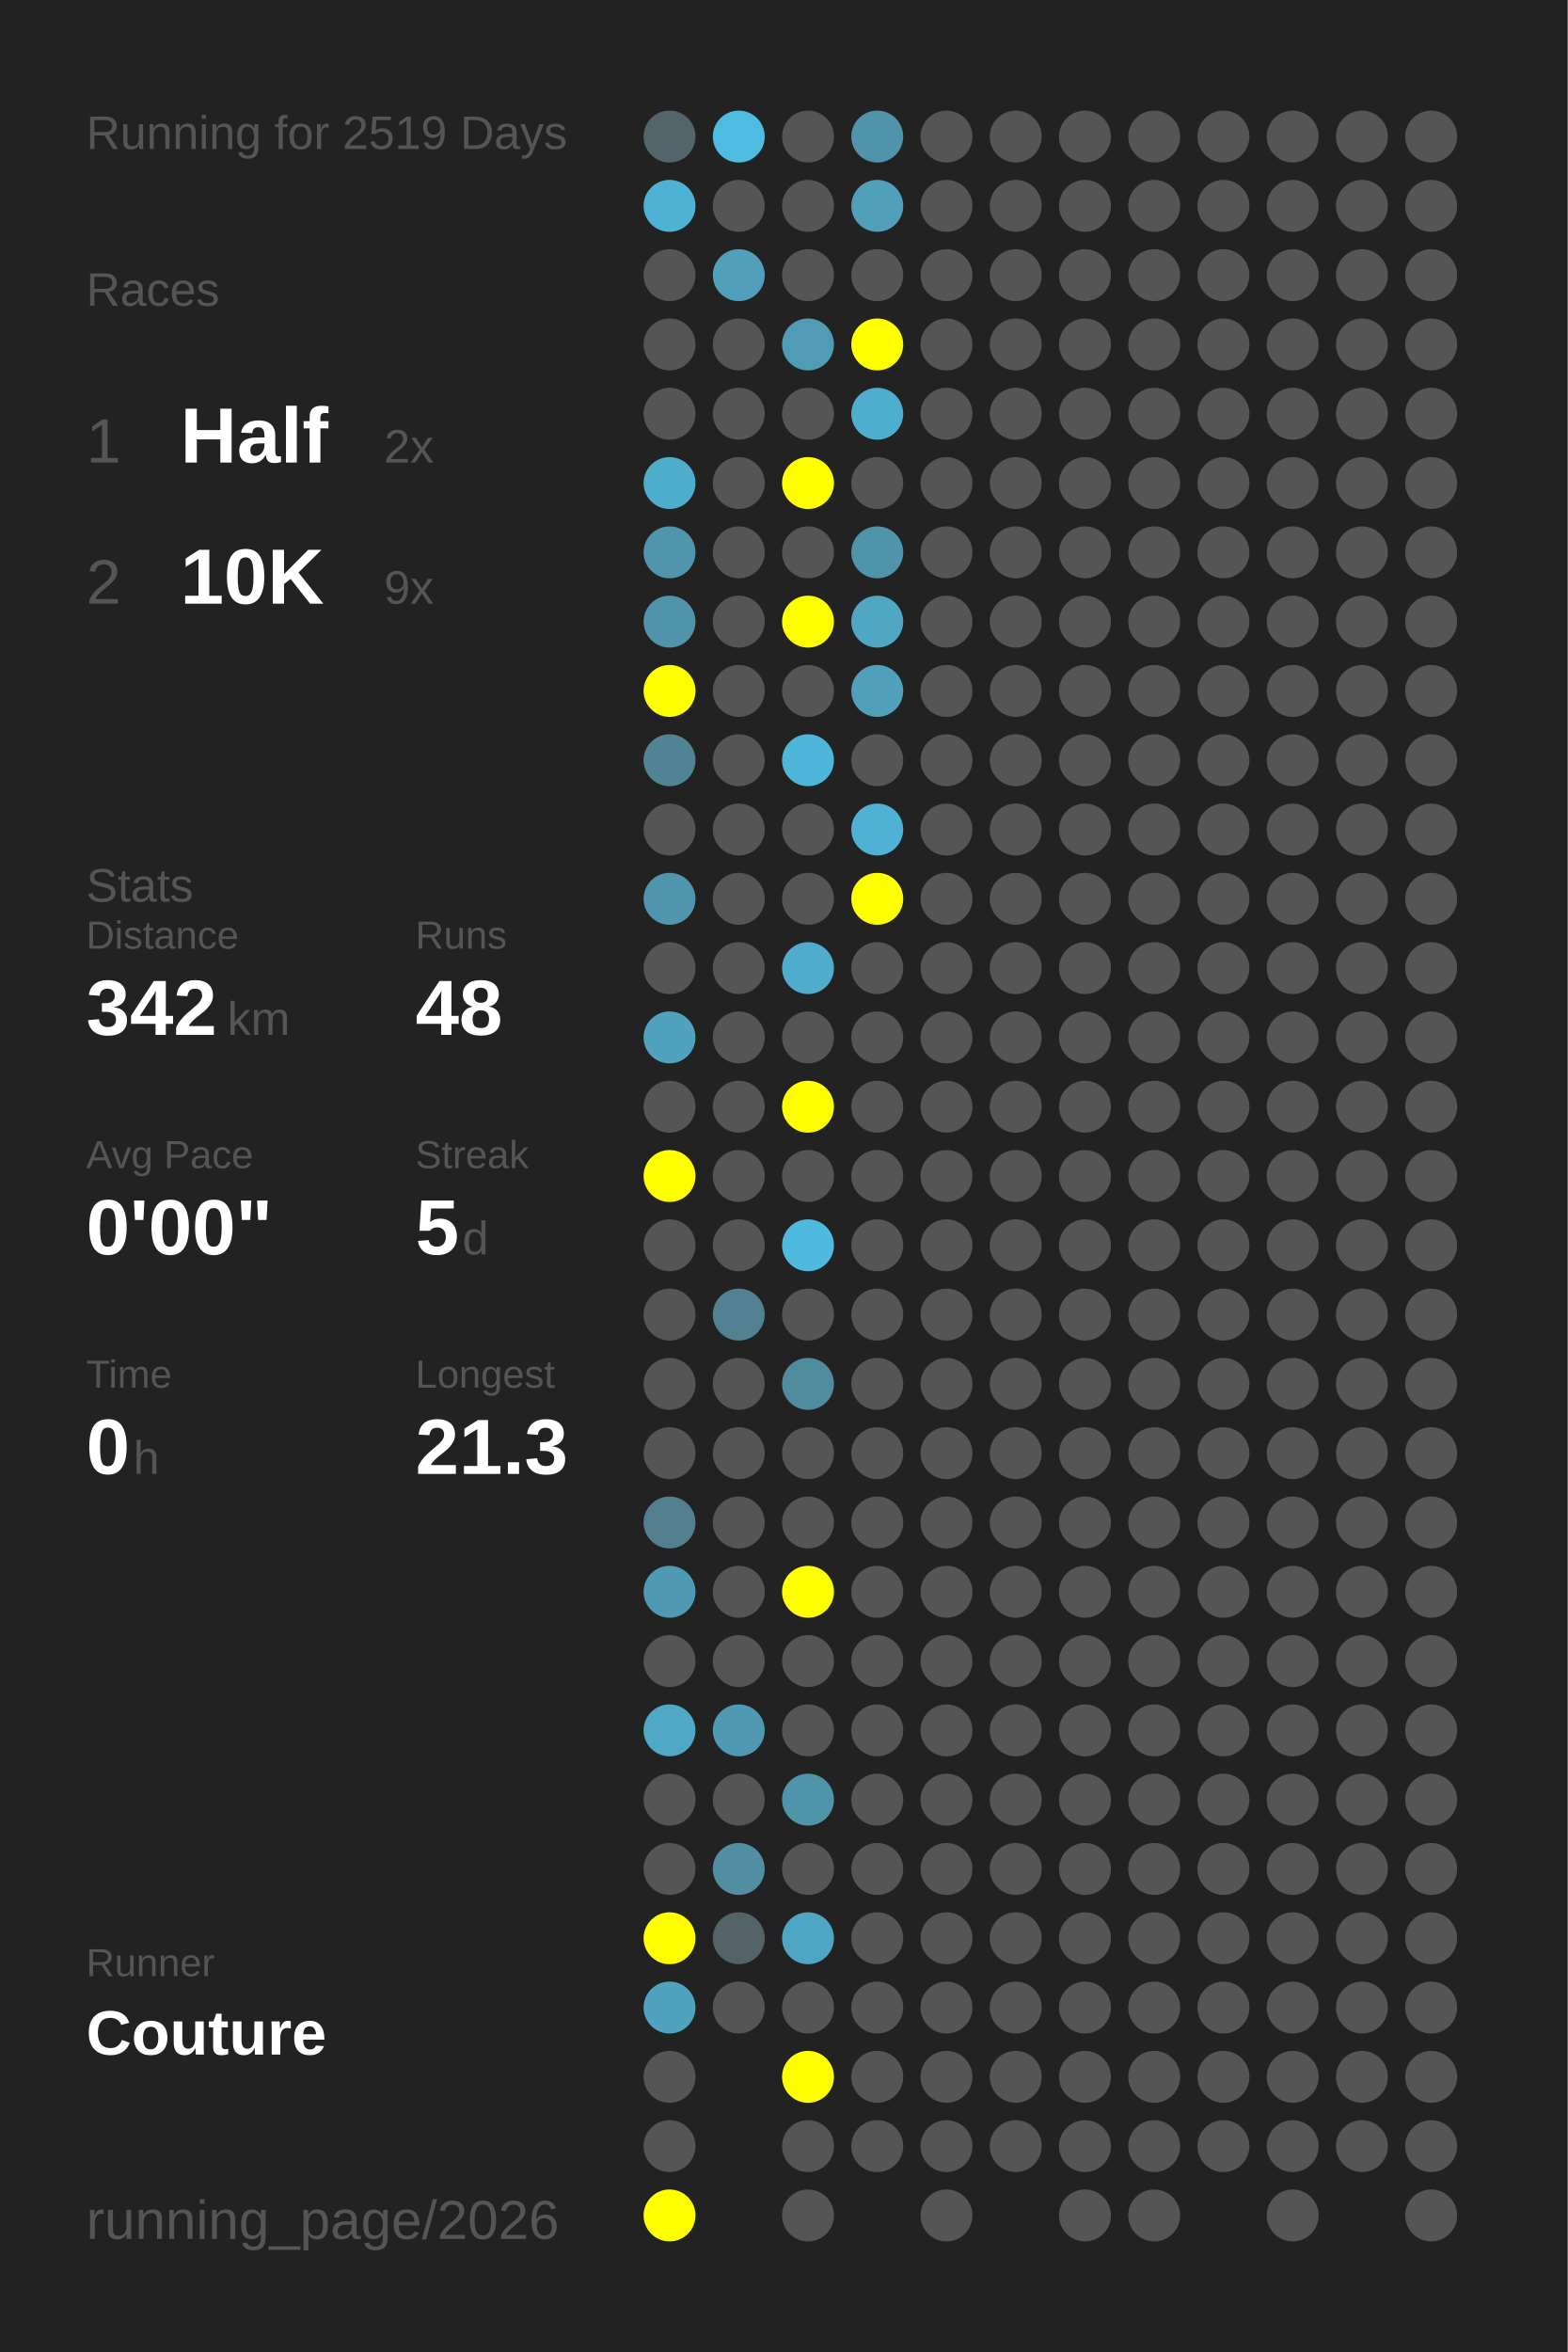
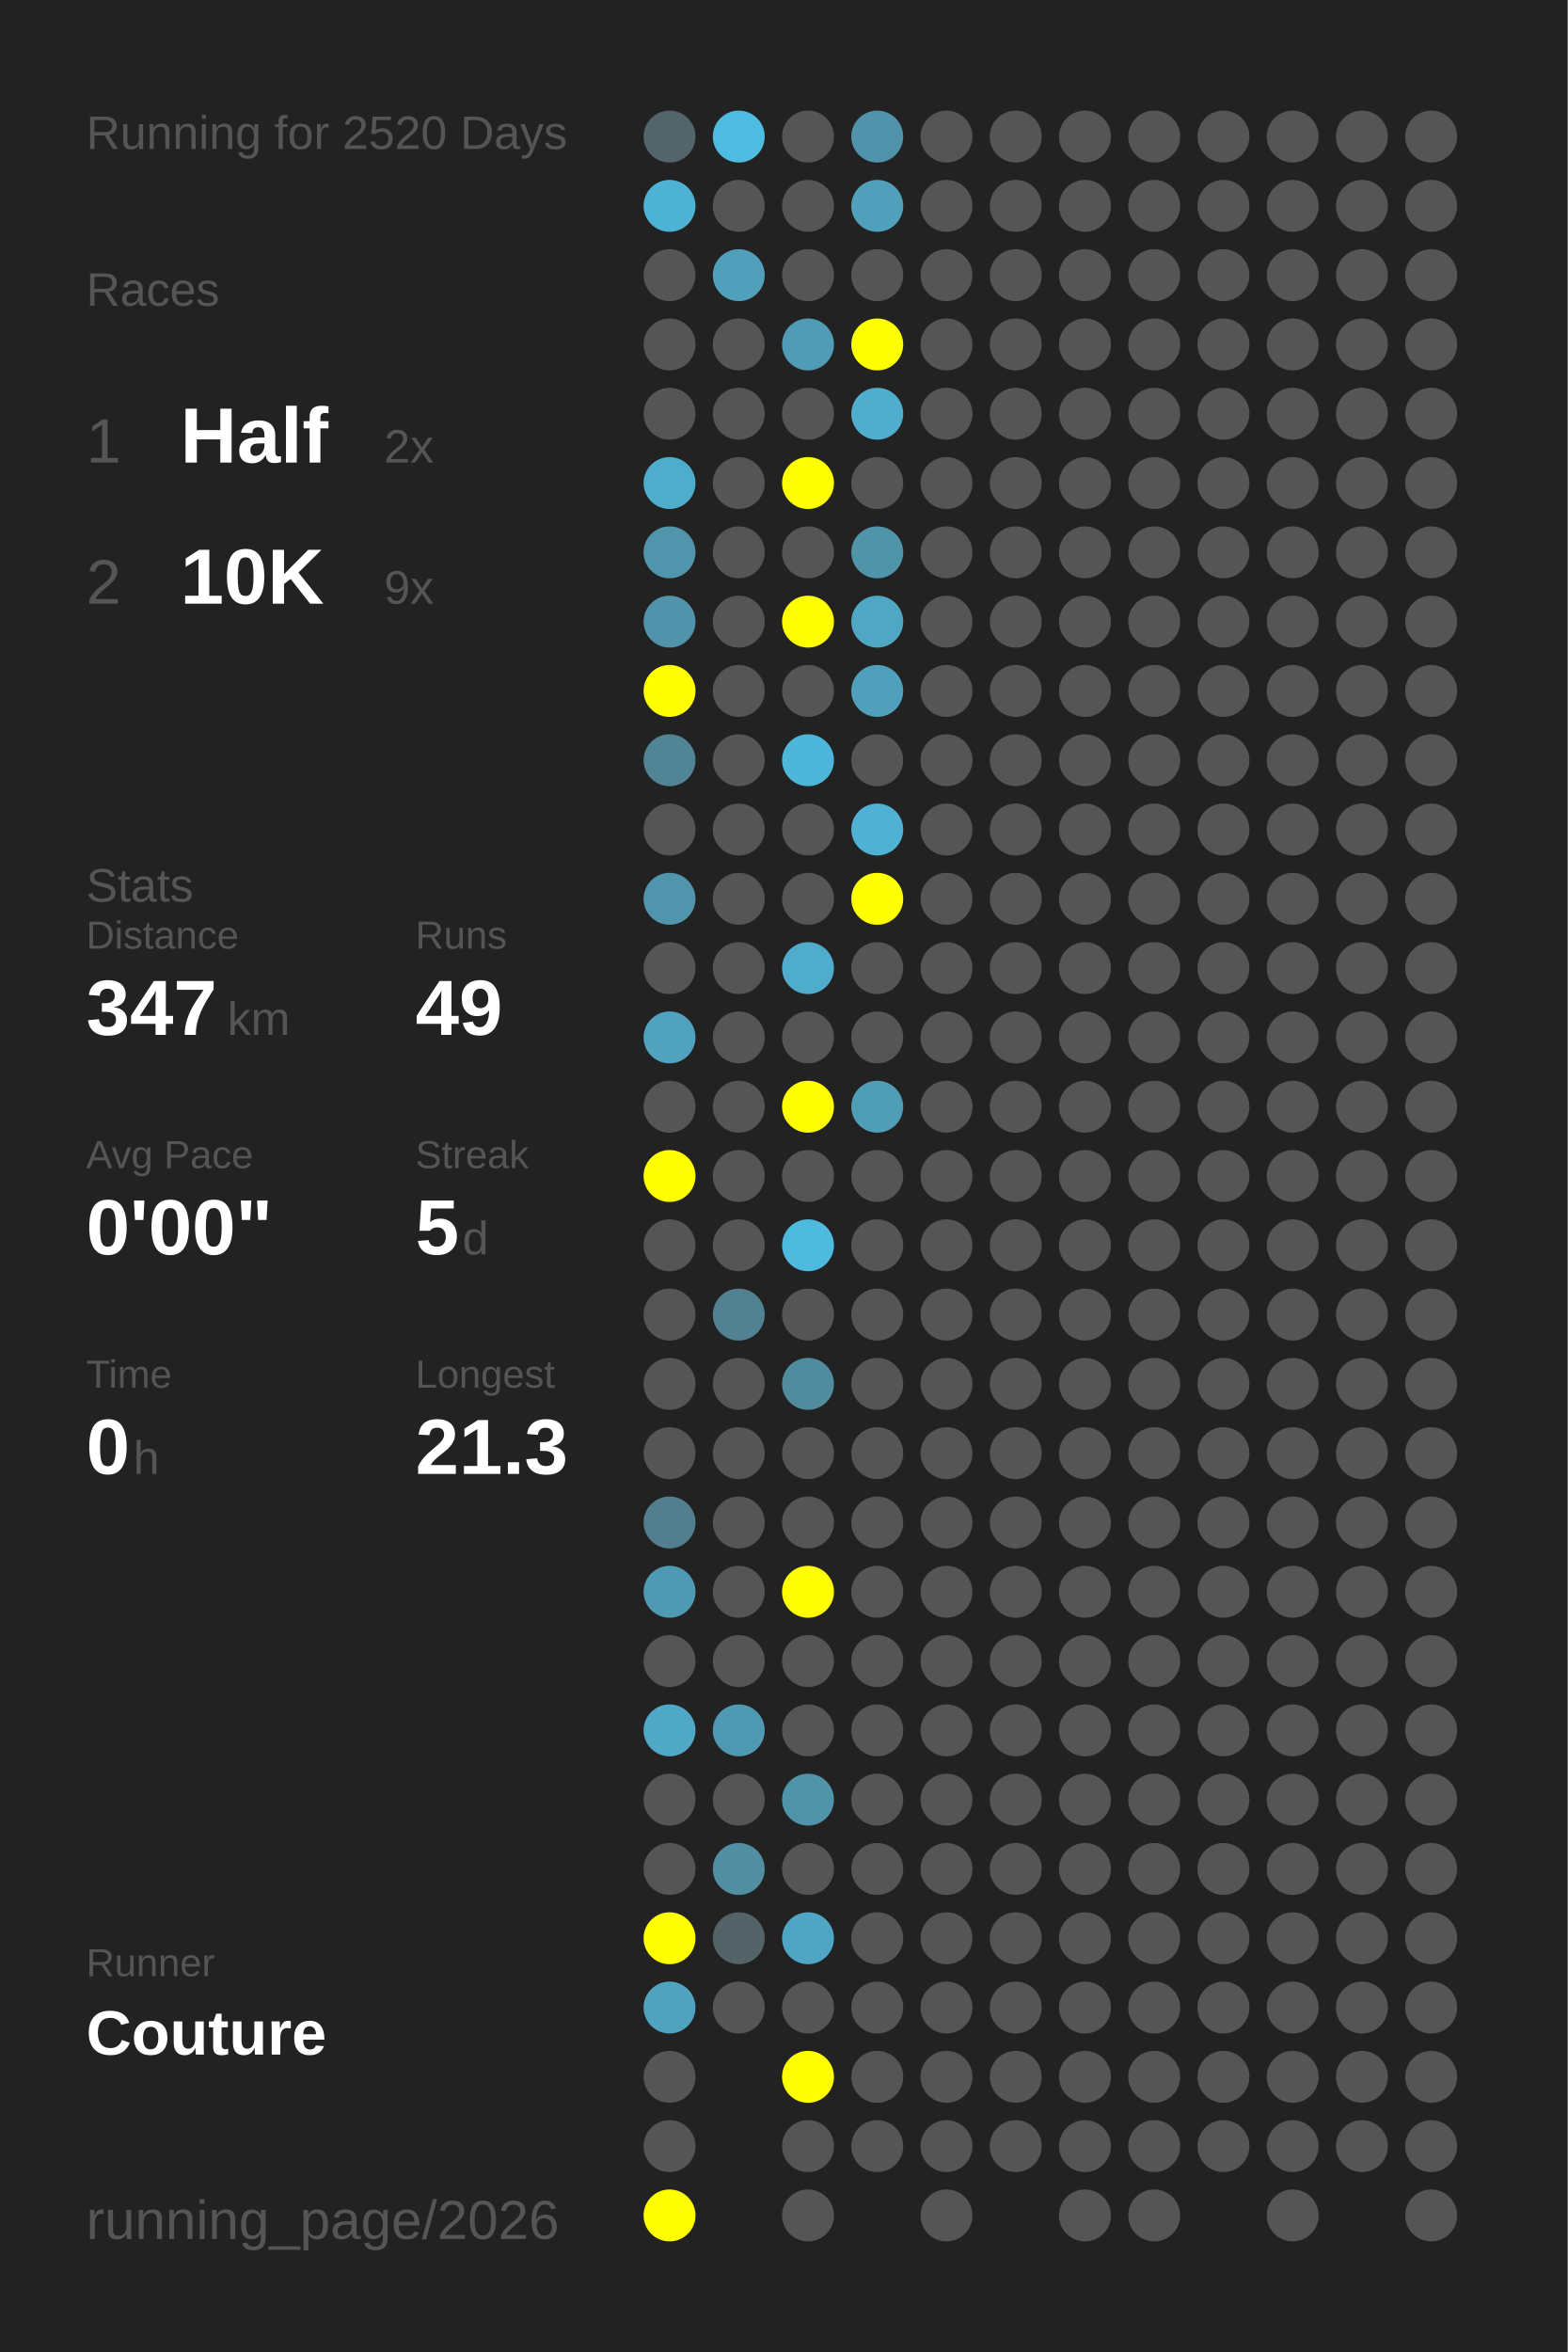
<svg xmlns="http://www.w3.org/2000/svg" baseProfile="full" height="300mm" version="1.1" viewBox="0,0,200,300" width="200mm">
  <defs />
  <rect fill="#222222" height="300" width="200" x="0" y="0" />
-   <text fill="#555555" style="font-size:6px; font-family:Arial;" x="11" y="19">Running for 2519 Days</text>
+   <text fill="#555555" style="font-size:6px; font-family:Arial;" x="11" y="19">Running for 2520 Days</text>
  <text fill="#555555" style="font-size:6px; font-family:Arial;" x="11" y="39">Races</text>
  <text fill="#555555" style="font-size:8px; font-family:Arial;" x="11" y="59">1</text>
  <text fill="#FFFFFF" style="font-size:10px; font-family:Arial; font-weight:bold;" x="23" y="59">Half</text>
  <text fill="#555555" style="font-size:6px; font-family:Arial;" x="49" y="59">2x</text>
  <text fill="#555555" style="font-size:8px; font-family:Arial;" x="11" y="77">2</text>
  <text fill="#FFFFFF" style="font-size:10px; font-family:Arial; font-weight:bold;" x="23" y="77">10K</text>
  <text fill="#555555" style="font-size:6px; font-family:Arial;" x="49" y="77">9x</text>
  <text fill="#555555" style="font-size:6px; font-family:Arial;" x="11" y="115">Stats</text>
  <text fill="#555555" style="font-size:5px; font-family:Arial;" x="11" y="121">Distance</text>
-   <text fill="#FFFFFF" style="font-size:10px; font-family:Arial; font-weight:bold;" x="11" y="132">342</text>
+   <text fill="#FFFFFF" style="font-size:10px; font-family:Arial; font-weight:bold;" x="11" y="132">347</text>
  <text fill="#555555" style="font-size:6px; font-family:Arial;" x="29" y="132">km</text>
  <text fill="#555555" style="font-size:5px; font-family:Arial;" x="53" y="121">Runs</text>
-   <text fill="#FFFFFF" style="font-size:10px; font-family:Arial; font-weight:bold;" x="53" y="132">48</text>
+   <text fill="#FFFFFF" style="font-size:10px; font-family:Arial; font-weight:bold;" x="53" y="132">49</text>
  <text fill="#555555" style="font-size:5px; font-family:Arial;" x="11" y="149">Avg Pace</text>
  <text fill="#FFFFFF" style="font-size:10px; font-family:Arial; font-weight:bold;" x="11" y="160">0'00"</text>
  <text fill="#555555" style="font-size:5px; font-family:Arial;" x="53" y="149">Streak</text>
  <text fill="#FFFFFF" style="font-size:10px; font-family:Arial; font-weight:bold;" x="53" y="160">5</text>
  <text fill="#555555" style="font-size:6px; font-family:Arial;" x="59" y="160">d</text>
  <text fill="#555555" style="font-size:5px; font-family:Arial;" x="11" y="177">Time</text>
  <text fill="#FFFFFF" style="font-size:10px; font-family:Arial; font-weight:bold;" x="11" y="188">0</text>
  <text fill="#555555" style="font-size:6px; font-family:Arial;" x="17" y="188">h</text>
  <text fill="#555555" style="font-size:5px; font-family:Arial;" x="53" y="177">Longest</text>
  <text fill="#FFFFFF" style="font-size:10px; font-family:Arial; font-weight:bold;" x="53" y="188">21.3</text>
  <text fill="#555555" style="font-size:5px; font-family:Arial;" x="11" y="252.065">Runner</text>
  <text fill="#FFFFFF" style="font-size:8px; font-family:Arial; font-weight:bold;" x="11" y="262.065">Couture</text>
  <text fill="#555555" style="font-size:7px; font-family:Arial;" x="11" y="285.581">running_page/2026</text>
  <circle cx="85.417" cy="17.419" fill="#53656a" r="3.312" />
  <circle cx="85.417" cy="26.258" fill="#4eb2d4" r="3.312" />
  <circle cx="85.417" cy="35.097" fill="#555555" r="3.312" />
  <circle cx="85.417" cy="43.935" fill="#555555" r="3.312" />
  <circle cx="85.417" cy="52.774" fill="#555555" r="3.312" />
  <circle cx="85.417" cy="61.613" fill="#4fadcc" r="3.312" />
  <circle cx="85.417" cy="70.452" fill="#5095ac" r="3.312" />
  <circle cx="85.417" cy="79.29" fill="#5093aa" r="3.312" />
  <circle cx="85.417" cy="88.129" fill="#FFFF00" r="3.312" />
  <circle cx="85.417" cy="96.968" fill="#518495" r="3.312" />
  <circle cx="85.417" cy="105.806" fill="#555555" r="3.312" />
  <circle cx="85.417" cy="114.645" fill="#5095ac" r="3.312" />
  <circle cx="85.417" cy="123.484" fill="#555555" r="3.312" />
  <circle cx="85.417" cy="132.323" fill="#50a2be" r="3.312" />
  <circle cx="85.417" cy="141.161" fill="#555555" r="3.312" />
  <circle cx="85.417" cy="150" fill="#FFFF00" r="3.312" />
  <circle cx="85.417" cy="158.839" fill="#555555" r="3.312" />
  <circle cx="85.417" cy="167.677" fill="#555555" r="3.312" />
  <circle cx="85.417" cy="176.516" fill="#555555" r="3.312" />
  <circle cx="85.417" cy="185.355" fill="#555555" r="3.312" />
  <circle cx="85.417" cy="194.194" fill="#527e8d" r="3.312" />
  <circle cx="85.417" cy="203.032" fill="#5099b2" r="3.312" />
  <circle cx="85.417" cy="211.871" fill="#555555" r="3.312" />
  <circle cx="85.417" cy="220.71" fill="#4fa8c6" r="3.312" />
  <circle cx="85.417" cy="229.548" fill="#555555" r="3.312" />
  <circle cx="85.417" cy="238.387" fill="#555555" r="3.312" />
  <circle cx="85.417" cy="247.226" fill="#FFFF00" r="3.312" />
  <circle cx="85.417" cy="256.065" fill="#4fa3bf" r="3.312" />
  <circle cx="85.417" cy="264.903" fill="#555555" r="3.312" />
  <circle cx="85.417" cy="273.742" fill="#555555" r="3.312" />
  <circle cx="85.417" cy="282.581" fill="#FFFF00" r="3.312" />
  <circle cx="94.25" cy="17.419" fill="#4ebce1" r="3.312" />
  <circle cx="94.25" cy="26.258" fill="#555555" r="3.312" />
  <circle cx="94.25" cy="35.097" fill="#50a0bb" r="3.312" />
  <circle cx="94.25" cy="43.935" fill="#555555" r="3.312" />
  <circle cx="94.25" cy="52.774" fill="#555555" r="3.312" />
  <circle cx="94.25" cy="61.613" fill="#555555" r="3.312" />
  <circle cx="94.25" cy="70.452" fill="#555555" r="3.312" />
  <circle cx="94.25" cy="79.29" fill="#555555" r="3.312" />
  <circle cx="94.25" cy="88.129" fill="#555555" r="3.312" />
  <circle cx="94.25" cy="96.968" fill="#555555" r="3.312" />
  <circle cx="94.25" cy="105.806" fill="#555555" r="3.312" />
  <circle cx="94.25" cy="114.645" fill="#555555" r="3.312" />
  <circle cx="94.25" cy="123.484" fill="#555555" r="3.312" />
  <circle cx="94.25" cy="132.323" fill="#555555" r="3.312" />
  <circle cx="94.25" cy="141.161" fill="#555555" r="3.312" />
  <circle cx="94.25" cy="150" fill="#555555" r="3.312" />
  <circle cx="94.25" cy="158.839" fill="#555555" r="3.312" />
  <circle cx="94.25" cy="167.677" fill="#528292" r="3.312" />
  <circle cx="94.25" cy="176.516" fill="#555555" r="3.312" />
  <circle cx="94.25" cy="185.355" fill="#555555" r="3.312" />
  <circle cx="94.25" cy="194.194" fill="#555555" r="3.312" />
  <circle cx="94.25" cy="203.032" fill="#555555" r="3.312" />
  <circle cx="94.25" cy="211.871" fill="#555555" r="3.312" />
  <circle cx="94.25" cy="220.71" fill="#5099b2" r="3.312" />
  <circle cx="94.25" cy="229.548" fill="#555555" r="3.312" />
  <circle cx="94.25" cy="238.387" fill="#518ea2" r="3.312" />
  <circle cx="94.25" cy="247.226" fill="#546368" r="3.312" />
  <circle cx="94.25" cy="256.065" fill="#555555" r="3.312" />
  <circle cx="103.083" cy="17.419" fill="#555555" r="3.312" />
  <circle cx="103.083" cy="26.258" fill="#555555" r="3.312" />
  <circle cx="103.083" cy="35.097" fill="#555555" r="3.312" />
  <circle cx="103.083" cy="43.935" fill="#509bb5" r="3.312" />
  <circle cx="103.083" cy="52.774" fill="#555555" r="3.312" />
  <circle cx="103.083" cy="61.613" fill="#FFFF00" r="3.312" />
  <circle cx="103.083" cy="70.452" fill="#555555" r="3.312" />
  <circle cx="103.083" cy="79.29" fill="#FFFF00" r="3.312" />
  <circle cx="103.083" cy="88.129" fill="#555555" r="3.312" />
  <circle cx="103.083" cy="96.968" fill="#4eb6d9" r="3.312" />
  <circle cx="103.083" cy="105.806" fill="#555555" r="3.312" />
  <circle cx="103.083" cy="114.645" fill="#555555" r="3.312" />
  <circle cx="103.083" cy="123.484" fill="#4faccc" r="3.312" />
  <circle cx="103.083" cy="132.323" fill="#555555" r="3.312" />
  <circle cx="103.083" cy="141.161" fill="#FFFF00" r="3.312" />
  <circle cx="103.083" cy="150" fill="#555555" r="3.312" />
  <circle cx="103.083" cy="158.839" fill="#4ebade" r="3.312" />
  <circle cx="103.083" cy="167.677" fill="#555555" r="3.312" />
  <circle cx="103.083" cy="176.516" fill="#518b9e" r="3.312" />
  <circle cx="103.083" cy="185.355" fill="#555555" r="3.312" />
  <circle cx="103.083" cy="194.194" fill="#555555" r="3.312" />
  <circle cx="103.083" cy="203.032" fill="#FFFF00" r="3.312" />
  <circle cx="103.083" cy="211.871" fill="#555555" r="3.312" />
  <circle cx="103.083" cy="220.71" fill="#555555" r="3.312" />
  <circle cx="103.083" cy="229.548" fill="#5094aa" r="3.312" />
  <circle cx="103.083" cy="238.387" fill="#555555" r="3.312" />
  <circle cx="103.083" cy="247.226" fill="#4fa6c4" r="3.312" />
  <circle cx="103.083" cy="256.065" fill="#555555" r="3.312" />
  <circle cx="103.083" cy="264.903" fill="#FFFF00" r="3.312" />
  <circle cx="103.083" cy="273.742" fill="#555555" r="3.312" />
  <circle cx="103.083" cy="282.581" fill="#555555" r="3.312" />
  <circle cx="111.917" cy="17.419" fill="#5093aa" r="3.312" />
  <circle cx="111.917" cy="26.258" fill="#50a0bc" r="3.312" />
  <circle cx="111.917" cy="35.097" fill="#555555" r="3.312" />
  <circle cx="111.917" cy="43.935" fill="#FFFF00" r="3.312" />
  <circle cx="111.917" cy="52.774" fill="#4faece" r="3.312" />
  <circle cx="111.917" cy="61.613" fill="#555555" r="3.312" />
  <circle cx="111.917" cy="70.452" fill="#5094aa" r="3.312" />
  <circle cx="111.917" cy="79.29" fill="#4fa7c4" r="3.312" />
  <circle cx="111.917" cy="88.129" fill="#50a0bb" r="3.312" />
  <circle cx="111.917" cy="96.968" fill="#555555" r="3.312" />
  <circle cx="111.917" cy="105.806" fill="#4fb1d3" r="3.312" />
  <circle cx="111.917" cy="114.645" fill="#FFFF00" r="3.312" />
  <circle cx="111.917" cy="123.484" fill="#555555" r="3.312" />
  <circle cx="111.917" cy="132.323" fill="#555555" r="3.312" />
-   <circle cx="111.917" cy="141.161" fill="#555555" r="3.312" />
+   <circle cx="111.917" cy="141.161" fill="#509db6" r="3.312" />
  <circle cx="111.917" cy="150" fill="#555555" r="3.312" />
  <circle cx="111.917" cy="158.839" fill="#555555" r="3.312" />
  <circle cx="111.917" cy="167.677" fill="#555555" r="3.312" />
  <circle cx="111.917" cy="176.516" fill="#555555" r="3.312" />
  <circle cx="111.917" cy="185.355" fill="#555555" r="3.312" />
  <circle cx="111.917" cy="194.194" fill="#555555" r="3.312" />
  <circle cx="111.917" cy="203.032" fill="#555555" r="3.312" />
  <circle cx="111.917" cy="211.871" fill="#555555" r="3.312" />
  <circle cx="111.917" cy="220.71" fill="#555555" r="3.312" />
  <circle cx="111.917" cy="229.548" fill="#555555" r="3.312" />
  <circle cx="111.917" cy="238.387" fill="#555555" r="3.312" />
  <circle cx="111.917" cy="247.226" fill="#555555" r="3.312" />
  <circle cx="111.917" cy="256.065" fill="#555555" r="3.312" />
  <circle cx="111.917" cy="264.903" fill="#555555" r="3.312" />
  <circle cx="111.917" cy="273.742" fill="#555555" r="3.312" />
  <circle cx="120.75" cy="17.419" fill="#555555" r="3.312" />
  <circle cx="120.75" cy="26.258" fill="#555555" r="3.312" />
  <circle cx="120.75" cy="35.097" fill="#555555" r="3.312" />
  <circle cx="120.75" cy="43.935" fill="#555555" r="3.312" />
  <circle cx="120.75" cy="52.774" fill="#555555" r="3.312" />
  <circle cx="120.75" cy="61.613" fill="#555555" r="3.312" />
  <circle cx="120.75" cy="70.452" fill="#555555" r="3.312" />
  <circle cx="120.75" cy="79.29" fill="#555555" r="3.312" />
  <circle cx="120.75" cy="88.129" fill="#555555" r="3.312" />
  <circle cx="120.75" cy="96.968" fill="#555555" r="3.312" />
  <circle cx="120.75" cy="105.806" fill="#555555" r="3.312" />
  <circle cx="120.75" cy="114.645" fill="#555555" r="3.312" />
  <circle cx="120.75" cy="123.484" fill="#555555" r="3.312" />
  <circle cx="120.75" cy="132.323" fill="#555555" r="3.312" />
  <circle cx="120.75" cy="141.161" fill="#555555" r="3.312" />
  <circle cx="120.75" cy="150" fill="#555555" r="3.312" />
  <circle cx="120.75" cy="158.839" fill="#555555" r="3.312" />
  <circle cx="120.75" cy="167.677" fill="#555555" r="3.312" />
  <circle cx="120.75" cy="176.516" fill="#555555" r="3.312" />
  <circle cx="120.75" cy="185.355" fill="#555555" r="3.312" />
  <circle cx="120.75" cy="194.194" fill="#555555" r="3.312" />
  <circle cx="120.75" cy="203.032" fill="#555555" r="3.312" />
  <circle cx="120.75" cy="211.871" fill="#555555" r="3.312" />
  <circle cx="120.75" cy="220.71" fill="#555555" r="3.312" />
  <circle cx="120.75" cy="229.548" fill="#555555" r="3.312" />
  <circle cx="120.75" cy="238.387" fill="#555555" r="3.312" />
  <circle cx="120.75" cy="247.226" fill="#555555" r="3.312" />
  <circle cx="120.75" cy="256.065" fill="#555555" r="3.312" />
  <circle cx="120.75" cy="264.903" fill="#555555" r="3.312" />
  <circle cx="120.75" cy="273.742" fill="#555555" r="3.312" />
  <circle cx="120.75" cy="282.581" fill="#555555" r="3.312" />
  <circle cx="129.583" cy="17.419" fill="#555555" r="3.312" />
  <circle cx="129.583" cy="26.258" fill="#555555" r="3.312" />
  <circle cx="129.583" cy="35.097" fill="#555555" r="3.312" />
  <circle cx="129.583" cy="43.935" fill="#555555" r="3.312" />
  <circle cx="129.583" cy="52.774" fill="#555555" r="3.312" />
  <circle cx="129.583" cy="61.613" fill="#555555" r="3.312" />
  <circle cx="129.583" cy="70.452" fill="#555555" r="3.312" />
  <circle cx="129.583" cy="79.29" fill="#555555" r="3.312" />
  <circle cx="129.583" cy="88.129" fill="#555555" r="3.312" />
  <circle cx="129.583" cy="96.968" fill="#555555" r="3.312" />
  <circle cx="129.583" cy="105.806" fill="#555555" r="3.312" />
  <circle cx="129.583" cy="114.645" fill="#555555" r="3.312" />
  <circle cx="129.583" cy="123.484" fill="#555555" r="3.312" />
  <circle cx="129.583" cy="132.323" fill="#555555" r="3.312" />
  <circle cx="129.583" cy="141.161" fill="#555555" r="3.312" />
  <circle cx="129.583" cy="150" fill="#555555" r="3.312" />
  <circle cx="129.583" cy="158.839" fill="#555555" r="3.312" />
  <circle cx="129.583" cy="167.677" fill="#555555" r="3.312" />
  <circle cx="129.583" cy="176.516" fill="#555555" r="3.312" />
  <circle cx="129.583" cy="185.355" fill="#555555" r="3.312" />
  <circle cx="129.583" cy="194.194" fill="#555555" r="3.312" />
  <circle cx="129.583" cy="203.032" fill="#555555" r="3.312" />
  <circle cx="129.583" cy="211.871" fill="#555555" r="3.312" />
  <circle cx="129.583" cy="220.71" fill="#555555" r="3.312" />
  <circle cx="129.583" cy="229.548" fill="#555555" r="3.312" />
  <circle cx="129.583" cy="238.387" fill="#555555" r="3.312" />
  <circle cx="129.583" cy="247.226" fill="#555555" r="3.312" />
  <circle cx="129.583" cy="256.065" fill="#555555" r="3.312" />
  <circle cx="129.583" cy="264.903" fill="#555555" r="3.312" />
  <circle cx="129.583" cy="273.742" fill="#555555" r="3.312" />
  <circle cx="138.417" cy="17.419" fill="#555555" r="3.312" />
  <circle cx="138.417" cy="26.258" fill="#555555" r="3.312" />
  <circle cx="138.417" cy="35.097" fill="#555555" r="3.312" />
  <circle cx="138.417" cy="43.935" fill="#555555" r="3.312" />
  <circle cx="138.417" cy="52.774" fill="#555555" r="3.312" />
  <circle cx="138.417" cy="61.613" fill="#555555" r="3.312" />
  <circle cx="138.417" cy="70.452" fill="#555555" r="3.312" />
  <circle cx="138.417" cy="79.29" fill="#555555" r="3.312" />
  <circle cx="138.417" cy="88.129" fill="#555555" r="3.312" />
  <circle cx="138.417" cy="96.968" fill="#555555" r="3.312" />
  <circle cx="138.417" cy="105.806" fill="#555555" r="3.312" />
  <circle cx="138.417" cy="114.645" fill="#555555" r="3.312" />
  <circle cx="138.417" cy="123.484" fill="#555555" r="3.312" />
  <circle cx="138.417" cy="132.323" fill="#555555" r="3.312" />
  <circle cx="138.417" cy="141.161" fill="#555555" r="3.312" />
  <circle cx="138.417" cy="150" fill="#555555" r="3.312" />
  <circle cx="138.417" cy="158.839" fill="#555555" r="3.312" />
  <circle cx="138.417" cy="167.677" fill="#555555" r="3.312" />
  <circle cx="138.417" cy="176.516" fill="#555555" r="3.312" />
  <circle cx="138.417" cy="185.355" fill="#555555" r="3.312" />
  <circle cx="138.417" cy="194.194" fill="#555555" r="3.312" />
  <circle cx="138.417" cy="203.032" fill="#555555" r="3.312" />
  <circle cx="138.417" cy="211.871" fill="#555555" r="3.312" />
  <circle cx="138.417" cy="220.71" fill="#555555" r="3.312" />
  <circle cx="138.417" cy="229.548" fill="#555555" r="3.312" />
  <circle cx="138.417" cy="238.387" fill="#555555" r="3.312" />
  <circle cx="138.417" cy="247.226" fill="#555555" r="3.312" />
  <circle cx="138.417" cy="256.065" fill="#555555" r="3.312" />
  <circle cx="138.417" cy="264.903" fill="#555555" r="3.312" />
  <circle cx="138.417" cy="273.742" fill="#555555" r="3.312" />
  <circle cx="138.417" cy="282.581" fill="#555555" r="3.312" />
  <circle cx="147.25" cy="17.419" fill="#555555" r="3.312" />
  <circle cx="147.25" cy="26.258" fill="#555555" r="3.312" />
  <circle cx="147.25" cy="35.097" fill="#555555" r="3.312" />
  <circle cx="147.25" cy="43.935" fill="#555555" r="3.312" />
  <circle cx="147.25" cy="52.774" fill="#555555" r="3.312" />
  <circle cx="147.25" cy="61.613" fill="#555555" r="3.312" />
  <circle cx="147.25" cy="70.452" fill="#555555" r="3.312" />
  <circle cx="147.25" cy="79.29" fill="#555555" r="3.312" />
  <circle cx="147.25" cy="88.129" fill="#555555" r="3.312" />
  <circle cx="147.25" cy="96.968" fill="#555555" r="3.312" />
  <circle cx="147.25" cy="105.806" fill="#555555" r="3.312" />
  <circle cx="147.25" cy="114.645" fill="#555555" r="3.312" />
  <circle cx="147.25" cy="123.484" fill="#555555" r="3.312" />
  <circle cx="147.25" cy="132.323" fill="#555555" r="3.312" />
  <circle cx="147.25" cy="141.161" fill="#555555" r="3.312" />
  <circle cx="147.25" cy="150" fill="#555555" r="3.312" />
  <circle cx="147.25" cy="158.839" fill="#555555" r="3.312" />
  <circle cx="147.25" cy="167.677" fill="#555555" r="3.312" />
  <circle cx="147.25" cy="176.516" fill="#555555" r="3.312" />
  <circle cx="147.25" cy="185.355" fill="#555555" r="3.312" />
  <circle cx="147.25" cy="194.194" fill="#555555" r="3.312" />
  <circle cx="147.25" cy="203.032" fill="#555555" r="3.312" />
  <circle cx="147.25" cy="211.871" fill="#555555" r="3.312" />
  <circle cx="147.25" cy="220.71" fill="#555555" r="3.312" />
  <circle cx="147.25" cy="229.548" fill="#555555" r="3.312" />
  <circle cx="147.25" cy="238.387" fill="#555555" r="3.312" />
  <circle cx="147.25" cy="247.226" fill="#555555" r="3.312" />
  <circle cx="147.25" cy="256.065" fill="#555555" r="3.312" />
  <circle cx="147.25" cy="264.903" fill="#555555" r="3.312" />
  <circle cx="147.25" cy="273.742" fill="#555555" r="3.312" />
  <circle cx="147.25" cy="282.581" fill="#555555" r="3.312" />
  <circle cx="156.083" cy="17.419" fill="#555555" r="3.312" />
  <circle cx="156.083" cy="26.258" fill="#555555" r="3.312" />
  <circle cx="156.083" cy="35.097" fill="#555555" r="3.312" />
  <circle cx="156.083" cy="43.935" fill="#555555" r="3.312" />
  <circle cx="156.083" cy="52.774" fill="#555555" r="3.312" />
  <circle cx="156.083" cy="61.613" fill="#555555" r="3.312" />
  <circle cx="156.083" cy="70.452" fill="#555555" r="3.312" />
  <circle cx="156.083" cy="79.29" fill="#555555" r="3.312" />
  <circle cx="156.083" cy="88.129" fill="#555555" r="3.312" />
  <circle cx="156.083" cy="96.968" fill="#555555" r="3.312" />
  <circle cx="156.083" cy="105.806" fill="#555555" r="3.312" />
  <circle cx="156.083" cy="114.645" fill="#555555" r="3.312" />
  <circle cx="156.083" cy="123.484" fill="#555555" r="3.312" />
  <circle cx="156.083" cy="132.323" fill="#555555" r="3.312" />
  <circle cx="156.083" cy="141.161" fill="#555555" r="3.312" />
  <circle cx="156.083" cy="150" fill="#555555" r="3.312" />
  <circle cx="156.083" cy="158.839" fill="#555555" r="3.312" />
  <circle cx="156.083" cy="167.677" fill="#555555" r="3.312" />
  <circle cx="156.083" cy="176.516" fill="#555555" r="3.312" />
  <circle cx="156.083" cy="185.355" fill="#555555" r="3.312" />
  <circle cx="156.083" cy="194.194" fill="#555555" r="3.312" />
  <circle cx="156.083" cy="203.032" fill="#555555" r="3.312" />
  <circle cx="156.083" cy="211.871" fill="#555555" r="3.312" />
  <circle cx="156.083" cy="220.71" fill="#555555" r="3.312" />
  <circle cx="156.083" cy="229.548" fill="#555555" r="3.312" />
  <circle cx="156.083" cy="238.387" fill="#555555" r="3.312" />
  <circle cx="156.083" cy="247.226" fill="#555555" r="3.312" />
  <circle cx="156.083" cy="256.065" fill="#555555" r="3.312" />
  <circle cx="156.083" cy="264.903" fill="#555555" r="3.312" />
  <circle cx="156.083" cy="273.742" fill="#555555" r="3.312" />
  <circle cx="164.917" cy="17.419" fill="#555555" r="3.312" />
  <circle cx="164.917" cy="26.258" fill="#555555" r="3.312" />
  <circle cx="164.917" cy="35.097" fill="#555555" r="3.312" />
  <circle cx="164.917" cy="43.935" fill="#555555" r="3.312" />
  <circle cx="164.917" cy="52.774" fill="#555555" r="3.312" />
  <circle cx="164.917" cy="61.613" fill="#555555" r="3.312" />
  <circle cx="164.917" cy="70.452" fill="#555555" r="3.312" />
  <circle cx="164.917" cy="79.29" fill="#555555" r="3.312" />
  <circle cx="164.917" cy="88.129" fill="#555555" r="3.312" />
  <circle cx="164.917" cy="96.968" fill="#555555" r="3.312" />
  <circle cx="164.917" cy="105.806" fill="#555555" r="3.312" />
  <circle cx="164.917" cy="114.645" fill="#555555" r="3.312" />
  <circle cx="164.917" cy="123.484" fill="#555555" r="3.312" />
  <circle cx="164.917" cy="132.323" fill="#555555" r="3.312" />
  <circle cx="164.917" cy="141.161" fill="#555555" r="3.312" />
  <circle cx="164.917" cy="150" fill="#555555" r="3.312" />
  <circle cx="164.917" cy="158.839" fill="#555555" r="3.312" />
  <circle cx="164.917" cy="167.677" fill="#555555" r="3.312" />
  <circle cx="164.917" cy="176.516" fill="#555555" r="3.312" />
  <circle cx="164.917" cy="185.355" fill="#555555" r="3.312" />
  <circle cx="164.917" cy="194.194" fill="#555555" r="3.312" />
  <circle cx="164.917" cy="203.032" fill="#555555" r="3.312" />
  <circle cx="164.917" cy="211.871" fill="#555555" r="3.312" />
  <circle cx="164.917" cy="220.71" fill="#555555" r="3.312" />
  <circle cx="164.917" cy="229.548" fill="#555555" r="3.312" />
  <circle cx="164.917" cy="238.387" fill="#555555" r="3.312" />
  <circle cx="164.917" cy="247.226" fill="#555555" r="3.312" />
  <circle cx="164.917" cy="256.065" fill="#555555" r="3.312" />
  <circle cx="164.917" cy="264.903" fill="#555555" r="3.312" />
  <circle cx="164.917" cy="273.742" fill="#555555" r="3.312" />
  <circle cx="164.917" cy="282.581" fill="#555555" r="3.312" />
  <circle cx="173.75" cy="17.419" fill="#555555" r="3.312" />
  <circle cx="173.75" cy="26.258" fill="#555555" r="3.312" />
  <circle cx="173.75" cy="35.097" fill="#555555" r="3.312" />
  <circle cx="173.75" cy="43.935" fill="#555555" r="3.312" />
  <circle cx="173.75" cy="52.774" fill="#555555" r="3.312" />
  <circle cx="173.75" cy="61.613" fill="#555555" r="3.312" />
  <circle cx="173.75" cy="70.452" fill="#555555" r="3.312" />
  <circle cx="173.75" cy="79.29" fill="#555555" r="3.312" />
  <circle cx="173.75" cy="88.129" fill="#555555" r="3.312" />
  <circle cx="173.75" cy="96.968" fill="#555555" r="3.312" />
  <circle cx="173.75" cy="105.806" fill="#555555" r="3.312" />
  <circle cx="173.75" cy="114.645" fill="#555555" r="3.312" />
  <circle cx="173.75" cy="123.484" fill="#555555" r="3.312" />
  <circle cx="173.75" cy="132.323" fill="#555555" r="3.312" />
  <circle cx="173.75" cy="141.161" fill="#555555" r="3.312" />
  <circle cx="173.75" cy="150" fill="#555555" r="3.312" />
  <circle cx="173.75" cy="158.839" fill="#555555" r="3.312" />
  <circle cx="173.75" cy="167.677" fill="#555555" r="3.312" />
  <circle cx="173.75" cy="176.516" fill="#555555" r="3.312" />
  <circle cx="173.75" cy="185.355" fill="#555555" r="3.312" />
  <circle cx="173.75" cy="194.194" fill="#555555" r="3.312" />
  <circle cx="173.75" cy="203.032" fill="#555555" r="3.312" />
  <circle cx="173.75" cy="211.871" fill="#555555" r="3.312" />
  <circle cx="173.75" cy="220.71" fill="#555555" r="3.312" />
  <circle cx="173.75" cy="229.548" fill="#555555" r="3.312" />
  <circle cx="173.75" cy="238.387" fill="#555555" r="3.312" />
  <circle cx="173.75" cy="247.226" fill="#555555" r="3.312" />
  <circle cx="173.75" cy="256.065" fill="#555555" r="3.312" />
  <circle cx="173.75" cy="264.903" fill="#555555" r="3.312" />
  <circle cx="173.75" cy="273.742" fill="#555555" r="3.312" />
  <circle cx="182.583" cy="17.419" fill="#555555" r="3.312" />
  <circle cx="182.583" cy="26.258" fill="#555555" r="3.312" />
  <circle cx="182.583" cy="35.097" fill="#555555" r="3.312" />
  <circle cx="182.583" cy="43.935" fill="#555555" r="3.312" />
  <circle cx="182.583" cy="52.774" fill="#555555" r="3.312" />
  <circle cx="182.583" cy="61.613" fill="#555555" r="3.312" />
  <circle cx="182.583" cy="70.452" fill="#555555" r="3.312" />
  <circle cx="182.583" cy="79.29" fill="#555555" r="3.312" />
  <circle cx="182.583" cy="88.129" fill="#555555" r="3.312" />
  <circle cx="182.583" cy="96.968" fill="#555555" r="3.312" />
  <circle cx="182.583" cy="105.806" fill="#555555" r="3.312" />
  <circle cx="182.583" cy="114.645" fill="#555555" r="3.312" />
  <circle cx="182.583" cy="123.484" fill="#555555" r="3.312" />
  <circle cx="182.583" cy="132.323" fill="#555555" r="3.312" />
  <circle cx="182.583" cy="141.161" fill="#555555" r="3.312" />
  <circle cx="182.583" cy="150" fill="#555555" r="3.312" />
  <circle cx="182.583" cy="158.839" fill="#555555" r="3.312" />
  <circle cx="182.583" cy="167.677" fill="#555555" r="3.312" />
  <circle cx="182.583" cy="176.516" fill="#555555" r="3.312" />
  <circle cx="182.583" cy="185.355" fill="#555555" r="3.312" />
  <circle cx="182.583" cy="194.194" fill="#555555" r="3.312" />
  <circle cx="182.583" cy="203.032" fill="#555555" r="3.312" />
  <circle cx="182.583" cy="211.871" fill="#555555" r="3.312" />
  <circle cx="182.583" cy="220.71" fill="#555555" r="3.312" />
  <circle cx="182.583" cy="229.548" fill="#555555" r="3.312" />
  <circle cx="182.583" cy="238.387" fill="#555555" r="3.312" />
  <circle cx="182.583" cy="247.226" fill="#555555" r="3.312" />
  <circle cx="182.583" cy="256.065" fill="#555555" r="3.312" />
  <circle cx="182.583" cy="264.903" fill="#555555" r="3.312" />
  <circle cx="182.583" cy="273.742" fill="#555555" r="3.312" />
  <circle cx="182.583" cy="282.581" fill="#555555" r="3.312" />
</svg>
